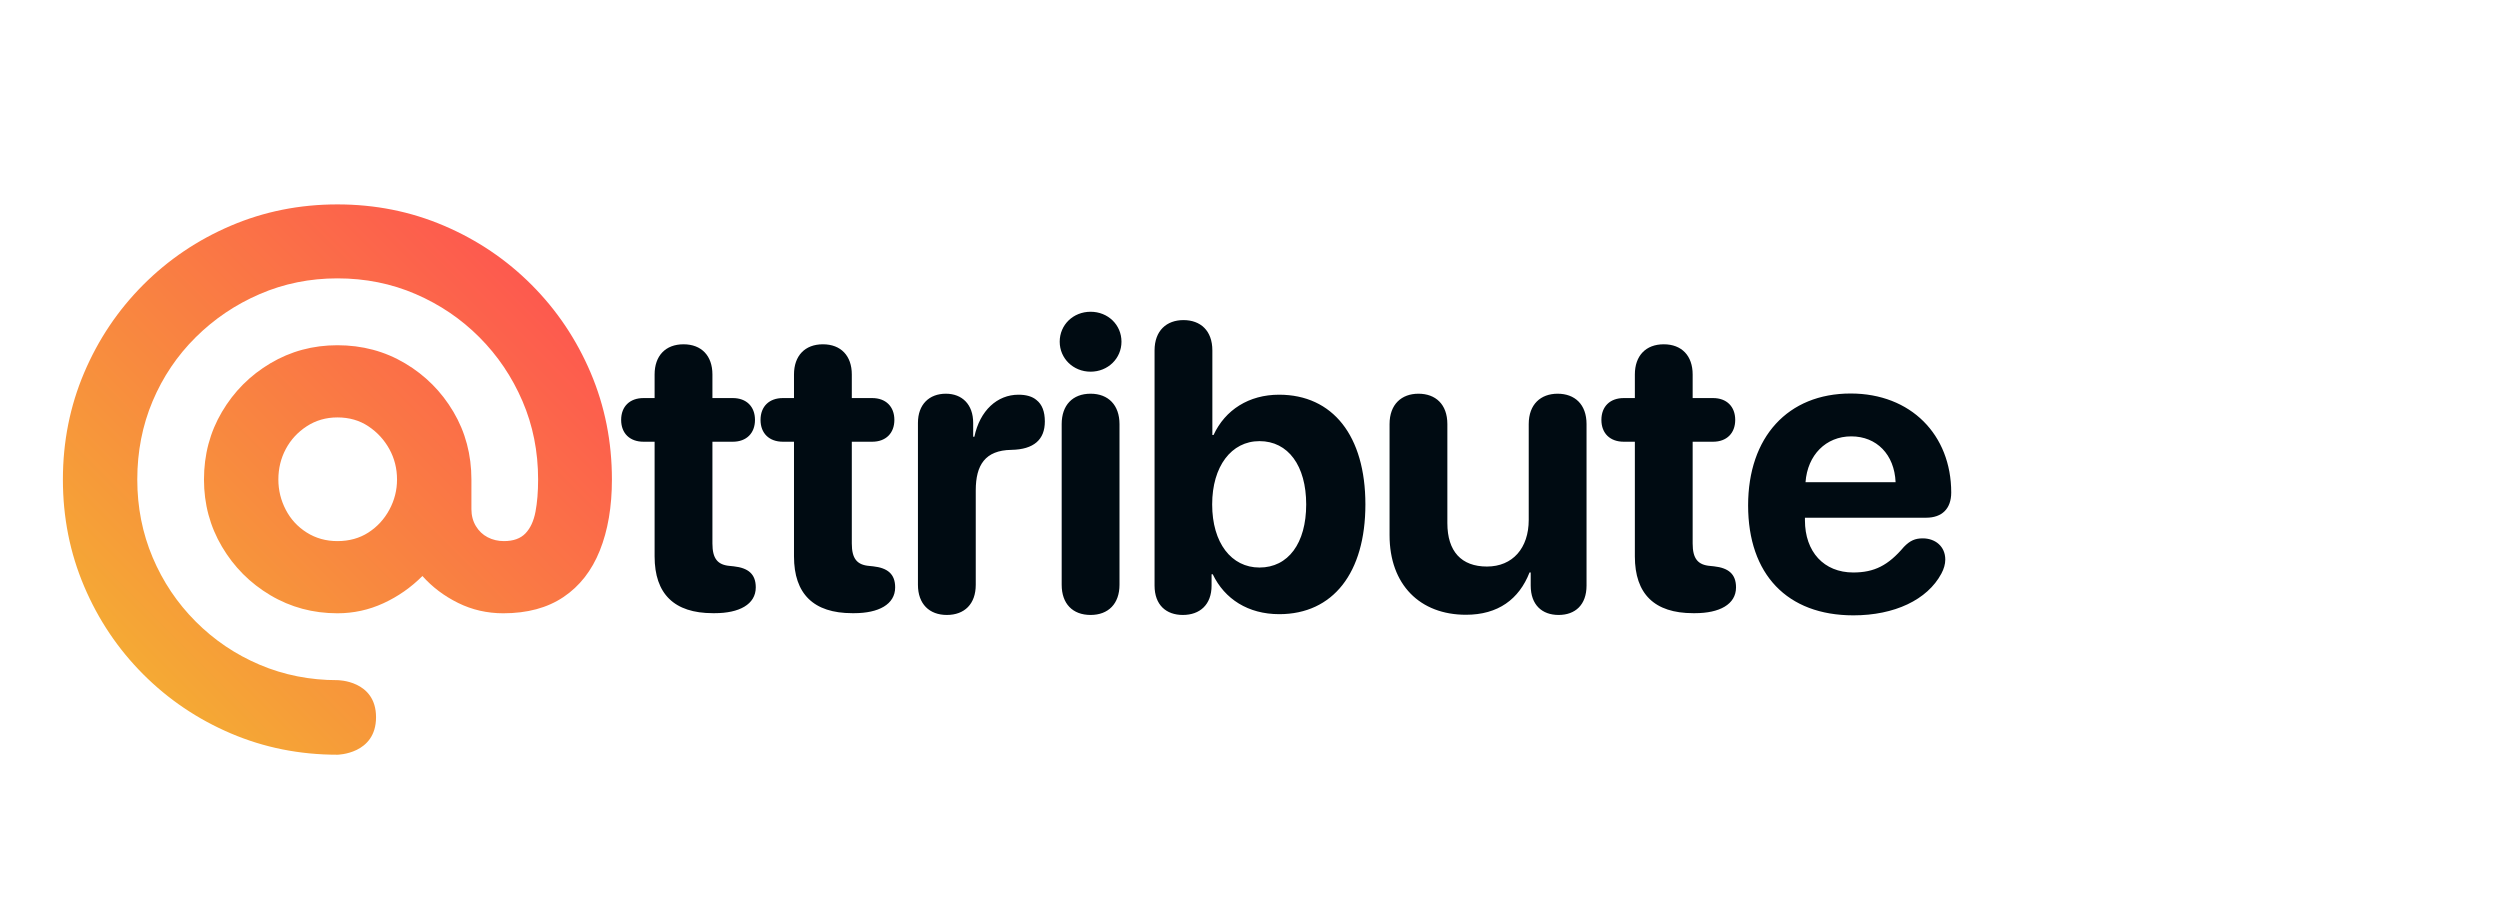
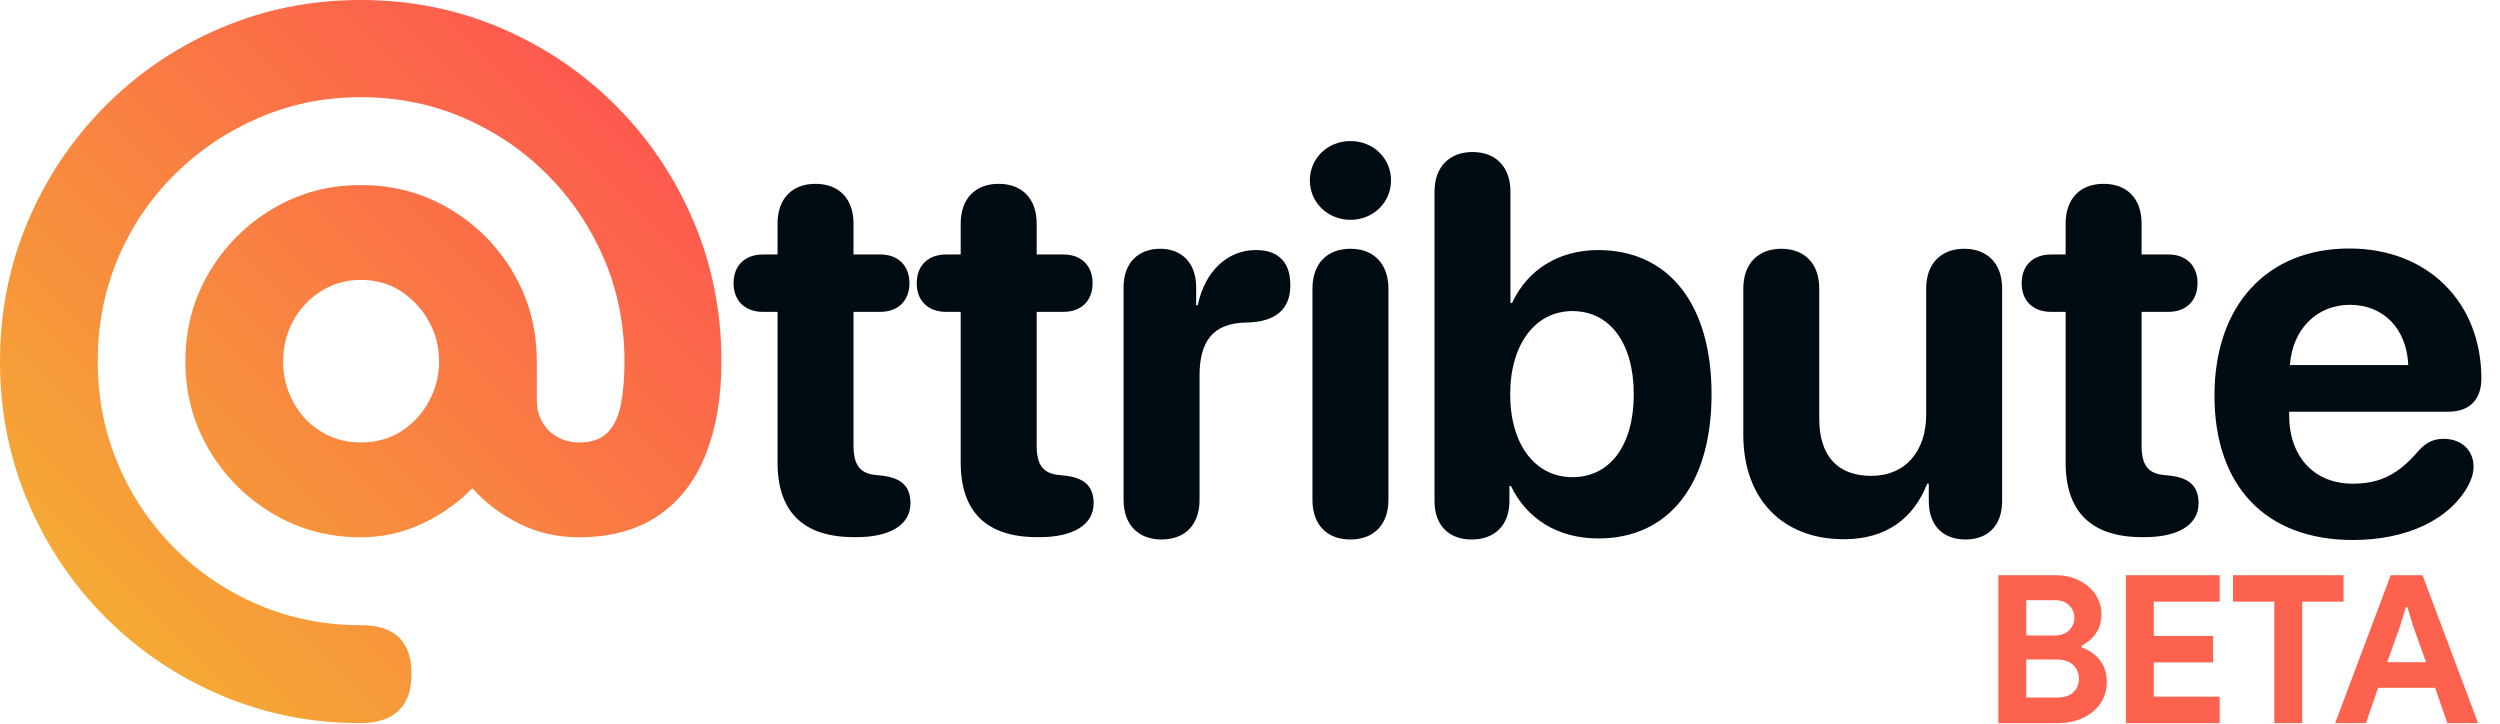
- <svg xmlns="http://www.w3.org/2000/svg" width="159" height="58" viewBox="0 0 159 58" fill="none">
-   <path fill-rule="evenodd" clip-rule="evenodd" d="M21.459 43.258C21.459 43.258 23.916 43.258 23.916 45.615C23.916 47.972 21.459 48 21.459 48C19.056 48 16.797 47.548 14.682 46.645C12.567 45.742 10.708 44.487 9.106 42.882C7.504 41.276 6.253 39.413 5.352 37.293C4.451 35.173 4 32.909 4 30.5C4 28.091 4.451 25.827 5.352 23.707C6.253 21.587 7.504 19.724 9.106 18.118C10.708 16.512 12.567 15.258 14.682 14.355C16.797 13.452 19.056 13 21.459 13C23.862 13 26.121 13.452 28.236 14.355C30.351 15.258 32.21 16.512 33.812 18.118C35.413 19.724 36.665 21.587 37.566 23.707C38.467 25.827 38.918 28.091 38.918 30.5C38.918 32.231 38.661 33.737 38.148 35.016C37.635 36.296 36.865 37.281 35.839 37.97C34.813 38.66 33.536 39.005 32.009 39.005C30.983 39.005 30.026 38.786 29.137 38.347C28.248 37.908 27.491 37.337 26.866 36.634C26.14 37.362 25.314 37.939 24.387 38.366C23.461 38.792 22.485 39.005 21.459 39.005C19.907 39.005 18.486 38.623 17.197 37.858C15.908 37.092 14.882 36.064 14.119 34.772C13.355 33.479 12.973 32.056 12.973 30.5C12.973 28.919 13.355 27.483 14.119 26.191C14.882 24.899 15.908 23.87 17.197 23.105C18.486 22.34 19.907 21.957 21.459 21.957C23.036 21.957 24.469 22.34 25.758 23.105C27.047 23.87 28.073 24.899 28.837 26.191C29.6 27.483 29.982 28.919 29.982 30.5V32.382C29.982 32.783 30.076 33.141 30.263 33.454C30.451 33.768 30.701 34.006 31.014 34.169C31.327 34.332 31.671 34.414 32.047 34.414C32.648 34.414 33.104 34.251 33.417 33.925C33.73 33.599 33.943 33.141 34.056 32.551C34.168 31.962 34.224 31.278 34.224 30.5C34.224 28.719 33.893 27.056 33.23 25.513C32.566 23.97 31.653 22.616 30.489 21.449C29.325 20.282 27.973 19.366 26.434 18.702C24.894 18.037 23.236 17.704 21.459 17.704C19.707 17.704 18.061 18.037 16.522 18.702C14.982 19.366 13.624 20.282 12.448 21.449C11.271 22.616 10.358 23.97 9.707 25.513C9.056 27.056 8.731 28.719 8.731 30.5C8.731 32.256 9.056 33.906 9.707 35.449C10.358 36.992 11.271 38.353 12.448 39.532C13.624 40.712 14.982 41.627 16.522 42.28C18.061 42.932 19.707 43.258 21.459 43.258ZM19.506 33.868C20.082 34.232 20.733 34.414 21.459 34.414C22.21 34.414 22.867 34.232 23.43 33.868C23.993 33.505 24.438 33.022 24.763 32.419C25.088 31.817 25.251 31.177 25.251 30.5C25.251 29.797 25.088 29.151 24.763 28.562C24.438 27.972 23.993 27.489 23.43 27.113C22.867 26.737 22.21 26.548 21.459 26.548C20.733 26.548 20.082 26.737 19.506 27.113C18.931 27.489 18.486 27.972 18.174 28.562C17.861 29.151 17.704 29.797 17.704 30.5C17.704 31.177 17.861 31.817 18.174 32.419C18.486 33.022 18.931 33.505 19.506 33.868Z" fill="url(#paint0_linear)" />
-   <path fill-rule="evenodd" clip-rule="evenodd" d="M69.362 23.639C70.47 23.639 71.326 22.793 71.326 21.733C71.326 20.66 70.47 19.828 69.362 19.828C68.254 19.828 67.397 20.66 67.397 21.733C67.397 22.793 68.254 23.639 69.362 23.639ZM45.461 38.998C47.009 38.998 48.067 38.442 48.067 37.357C48.067 36.499 47.576 36.12 46.669 36.019L46.43 35.994C45.637 35.931 45.31 35.527 45.31 34.568V28.094H46.606C47.475 28.094 48.017 27.551 48.017 26.706C48.017 25.86 47.475 25.317 46.606 25.317H45.31V23.816C45.31 22.629 44.617 21.897 43.471 21.897C42.326 21.897 41.633 22.629 41.633 23.816V25.317H40.928C40.059 25.317 39.505 25.847 39.505 26.706C39.505 27.564 40.059 28.094 40.928 28.094H41.633V35.388C41.633 37.773 42.88 38.998 45.335 38.998H45.461ZM54.326 38.998C55.874 38.998 56.932 38.442 56.932 37.357C56.932 36.499 56.441 36.12 55.535 36.019L55.295 35.994C54.502 35.931 54.175 35.527 54.175 34.568V28.094H55.471C56.34 28.094 56.882 27.551 56.882 26.706C56.882 25.86 56.34 25.317 55.471 25.317H54.175V23.816C54.175 22.629 53.482 21.897 52.337 21.897C51.191 21.897 50.498 22.629 50.498 23.816V25.317H49.793C48.924 25.317 48.37 25.847 48.37 26.706C48.37 27.564 48.924 28.094 49.793 28.094H50.498V35.388C50.498 37.773 51.745 38.998 54.2 38.998H54.326ZM62.058 37.193C62.058 38.417 61.34 39.111 60.219 39.111C59.111 39.111 58.381 38.417 58.381 37.193V26.895C58.381 25.721 59.099 25.04 60.157 25.04C61.189 25.04 61.894 25.721 61.894 26.895V27.778H61.97C62.322 26.1 63.43 25.103 64.777 25.103C65.268 25.103 65.659 25.216 65.923 25.444C66.276 25.721 66.452 26.175 66.452 26.806C66.452 27.387 66.276 27.829 65.923 28.132C65.57 28.434 65.042 28.599 64.324 28.611C62.65 28.636 62.058 29.583 62.058 31.186V37.193ZM71.2 37.193C71.2 38.392 70.495 39.111 69.362 39.111C68.216 39.111 67.523 38.392 67.523 37.193V26.971C67.523 25.772 68.216 25.04 69.362 25.04C70.495 25.04 71.2 25.772 71.2 26.971V37.193ZM75.23 39.111C76.3 39.111 77.056 38.468 77.056 37.243V36.524H77.131C77.887 38.102 79.385 39.061 81.362 39.061C84.774 39.061 86.839 36.436 86.839 32.082C86.839 27.715 84.761 25.103 81.349 25.103C79.435 25.103 77.924 26.062 77.182 27.665H77.106V22.288C77.106 21.026 76.351 20.358 75.268 20.358C74.198 20.358 73.43 21.026 73.43 22.288V37.243C73.43 38.48 74.172 39.111 75.23 39.111ZM77.094 32.082C77.094 34.53 78.315 36.095 80.103 36.095C81.928 36.095 83.074 34.555 83.074 32.082C83.074 29.621 81.928 28.056 80.103 28.056C78.315 28.056 77.094 29.659 77.094 32.082ZM99.128 39.111C100.186 39.111 100.904 38.468 100.904 37.243V26.971C100.904 25.709 100.148 25.04 99.065 25.04C97.995 25.04 97.227 25.709 97.227 26.971V33.066C97.227 34.858 96.207 36.032 94.57 36.032C92.946 36.032 92.052 35.073 92.052 33.268V26.971C92.052 25.709 91.297 25.04 90.214 25.04C89.144 25.04 88.376 25.709 88.376 26.971V34.038C88.376 37.193 90.315 39.099 93.236 39.099C95.276 39.099 96.61 38.114 97.278 36.41H97.353V37.243C97.353 38.468 98.071 39.111 99.128 39.111ZM110.411 37.357C110.411 38.442 109.353 38.998 107.805 38.998H107.679C105.223 38.998 103.977 37.773 103.977 35.388V28.094H103.272C102.403 28.094 101.849 27.564 101.849 26.706C101.849 25.847 102.403 25.317 103.272 25.317H103.977V23.816C103.977 22.629 104.67 21.897 105.815 21.897C106.961 21.897 107.653 22.629 107.653 23.816V25.317H108.95C109.819 25.317 110.36 25.86 110.36 26.706C110.36 27.551 109.819 28.094 108.95 28.094H107.653V34.568C107.653 35.527 107.981 35.931 108.774 35.994L109.013 36.019C109.92 36.12 110.411 36.499 110.411 37.357ZM117.878 39.136C120.485 39.136 122.575 38.152 123.469 36.486C123.632 36.183 123.72 35.88 123.72 35.59C123.72 34.745 123.078 34.24 122.285 34.24C121.807 34.24 121.479 34.379 121.089 34.782C120.094 35.956 119.213 36.41 117.866 36.41C116.002 36.41 114.794 35.098 114.794 33.091V32.927H122.499C123.519 32.927 124.098 32.347 124.098 31.325C124.098 27.652 121.53 25.027 117.702 25.027C113.711 25.027 111.18 27.791 111.18 32.145C111.18 36.524 113.661 39.136 117.878 39.136ZM114.831 30.668H120.56C120.485 28.901 119.351 27.753 117.74 27.753C116.128 27.753 114.957 28.939 114.831 30.668Z" fill="#000B12" />
+ <svg xmlns="http://www.w3.org/2000/svg" width="121px" height="35px" viewBox="0 0 121 35" version="1.1">
  <defs>
-     <linearGradient id="paint0_linear" x1="21.459" y1="65.5" x2="56.459" y2="30.582" gradientUnits="userSpaceOnUse">
-       <stop stop-color="#F3BA2F" />
-       <stop offset="1" stop-color="#FF4954" />
+     <linearGradient x1="0.235%" y1="100%" x2="99.765%" y2="0%" id="linearGradient-1">
+       <stop stop-color="#F3BA2F" offset="0%" />
+       <stop stop-color="#FF4954" offset="100%" />
    </linearGradient>
  </defs>
+   <g id="Attribute.me" stroke="none" stroke-width="1" fill="none" fill-rule="evenodd">
+     <g id="Desktop" transform="translate(-20, -15)" fill-rule="nonzero">
+       <g id="Analytics" transform="translate(-1, 0)">
+         <g id="Logo" transform="translate(17, 2)">
+           <path d="M23.916,45.615 C23.916,44.044 23.097,43.258 21.459,43.258 C19.707,43.258 18.061,42.932 16.522,42.28 C14.982,41.627 13.624,40.711 12.448,39.532 C11.271,38.353 10.358,36.992 9.707,35.449 C9.056,33.906 8.731,32.256 8.731,30.5 C8.731,28.719 9.056,27.056 9.707,25.513 C10.358,23.97 11.271,22.616 12.448,21.449 C13.624,20.282 14.982,19.366 16.522,18.702 C18.061,18.037 19.707,17.704 21.459,17.704 C23.236,17.704 24.894,18.037 26.434,18.702 C27.973,19.366 29.325,20.282 30.489,21.449 C31.653,22.616 32.566,23.97 33.23,25.513 C33.893,27.056 34.225,28.719 34.225,30.5 C34.225,31.278 34.168,31.961 34.056,32.551 C33.943,33.141 33.73,33.599 33.417,33.925 C33.104,34.251 32.648,34.414 32.047,34.414 C31.671,34.414 31.327,34.332 31.014,34.169 C30.701,34.006 30.451,33.768 30.263,33.454 C30.076,33.141 29.982,32.783 29.982,32.382 L29.982,30.5 C29.982,28.919 29.6,27.483 28.837,26.191 C28.073,24.899 27.047,23.87 25.758,23.105 C24.469,22.34 23.036,21.957 21.459,21.957 C19.907,21.957 18.486,22.34 17.197,23.105 C15.908,23.87 14.882,24.899 14.119,26.191 C13.355,27.483 12.973,28.919 12.973,30.5 C12.973,32.056 13.355,33.479 14.119,34.772 C14.882,36.064 15.908,37.092 17.197,37.858 C18.486,38.623 19.907,39.005 21.459,39.005 C22.485,39.005 23.461,38.792 24.387,38.366 C25.314,37.939 26.14,37.362 26.866,36.634 C27.491,37.337 28.248,37.908 29.137,38.347 C30.026,38.786 30.983,39.005 32.009,39.005 C33.536,39.005 34.813,38.66 35.839,37.97 C36.865,37.28 37.635,36.296 38.148,35.016 C38.661,33.737 38.918,32.231 38.918,30.5 C38.918,28.091 38.467,25.827 37.566,23.707 C36.665,21.587 35.413,19.724 33.812,18.118 C32.21,16.513 30.351,15.258 28.236,14.355 C26.121,13.452 23.862,13 21.459,13 C19.056,13 16.797,13.452 14.682,14.355 C12.567,15.258 10.708,16.513 9.106,18.118 C7.504,19.724 6.253,21.587 5.352,23.707 C4.451,25.827 4,28.091 4,30.5 C4,32.909 4.451,35.173 5.352,37.293 C6.253,39.413 7.504,41.276 9.106,42.882 C10.708,44.487 12.567,45.742 14.682,46.645 C16.797,47.548 19.056,48 21.459,48 C23.097,47.981 23.916,47.187 23.916,45.615 Z M21.459,34.414 C20.733,34.414 20.082,34.232 19.506,33.868 C18.931,33.504 18.486,33.022 18.174,32.419 C17.861,31.817 17.704,31.177 17.704,30.5 C17.704,29.797 17.861,29.151 18.174,28.562 C18.486,27.972 18.931,27.489 19.506,27.113 C20.082,26.737 20.733,26.548 21.459,26.548 C22.21,26.548 22.867,26.737 23.43,27.113 C23.993,27.489 24.438,27.972 24.763,28.562 C25.088,29.151 25.251,29.797 25.251,30.5 C25.251,31.177 25.088,31.817 24.763,32.419 C24.438,33.022 23.993,33.504 23.43,33.868 C22.867,34.232 22.21,34.414 21.459,34.414 Z" id="@" fill="url(#linearGradient-1)" />
+           <path d="M45.461,38.998 C47.009,38.998 48.067,38.442 48.067,37.357 C48.067,36.499 47.576,36.12 46.669,36.019 L46.43,35.994 C45.637,35.931 45.31,35.527 45.31,34.568 L45.31,28.094 L46.606,28.094 C47.475,28.094 48.017,27.551 48.017,26.706 C48.017,25.86 47.475,25.317 46.606,25.317 L45.31,25.317 L45.31,23.816 C45.31,22.629 44.617,21.897 43.471,21.897 C42.326,21.897 41.633,22.629 41.633,23.816 L41.633,25.317 L40.928,25.317 C40.059,25.317 39.505,25.847 39.505,26.706 C39.505,27.564 40.059,28.094 40.928,28.094 L41.633,28.094 L41.633,35.388 C41.633,37.773 42.88,38.998 45.335,38.998 L45.461,38.998 Z M54.326,38.998 C55.874,38.998 56.932,38.442 56.932,37.357 C56.932,36.499 56.441,36.12 55.534,36.019 L55.295,35.994 C54.502,35.931 54.175,35.527 54.175,34.568 L54.175,28.094 L55.471,28.094 C56.34,28.094 56.882,27.551 56.882,26.706 C56.882,25.86 56.34,25.317 55.471,25.317 L54.175,25.317 L54.175,23.816 C54.175,22.629 53.482,21.897 52.336,21.897 C51.191,21.897 50.498,22.629 50.498,23.816 L50.498,25.317 L49.793,25.317 C48.924,25.317 48.37,25.847 48.37,26.706 C48.37,27.564 48.924,28.094 49.793,28.094 L50.498,28.094 L50.498,35.388 C50.498,37.773 51.745,38.998 54.2,38.998 L54.326,38.998 Z M60.219,39.111 C61.34,39.111 62.058,38.417 62.058,37.193 L62.058,31.186 C62.058,29.583 62.649,28.636 64.324,28.611 C65.042,28.599 65.57,28.434 65.923,28.132 C66.276,27.829 66.452,27.387 66.452,26.806 C66.452,26.175 66.276,25.721 65.923,25.444 C65.659,25.216 65.268,25.103 64.777,25.103 C63.43,25.103 62.322,26.1 61.97,27.778 L61.894,27.778 L61.894,26.895 C61.894,25.721 61.189,25.04 60.157,25.04 C59.099,25.04 58.381,25.721 58.381,26.895 L58.381,37.193 C58.381,38.417 59.112,39.111 60.219,39.111 Z M69.362,23.639 C70.47,23.639 71.326,22.793 71.326,21.733 C71.326,20.66 70.47,19.828 69.362,19.828 C68.254,19.828 67.397,20.66 67.397,21.733 C67.397,22.793 68.254,23.639 69.362,23.639 Z M69.362,39.111 C70.495,39.111 71.2,38.392 71.2,37.193 L71.2,26.971 C71.2,25.772 70.495,25.04 69.362,25.04 C68.216,25.04 67.523,25.772 67.523,26.971 L67.523,37.193 C67.523,38.392 68.216,39.111 69.362,39.111 Z M75.23,39.111 C76.3,39.111 77.056,38.468 77.056,37.243 L77.056,36.524 L77.131,36.524 C77.887,38.102 79.385,39.061 81.362,39.061 C84.774,39.061 86.839,36.436 86.839,32.082 C86.839,27.715 84.761,25.103 81.349,25.103 C79.435,25.103 77.924,26.062 77.182,27.665 L77.106,27.665 L77.106,22.288 C77.106,21.026 76.351,20.358 75.268,20.358 C74.198,20.358 73.43,21.026 73.43,22.288 L73.43,37.243 C73.43,38.48 74.172,39.111 75.23,39.111 Z M80.103,36.095 C78.315,36.095 77.093,34.53 77.093,32.082 C77.093,29.659 78.315,28.056 80.103,28.056 C81.928,28.056 83.074,29.621 83.074,32.082 C83.074,34.555 81.928,36.095 80.103,36.095 Z M99.128,39.111 C100.186,39.111 100.904,38.468 100.904,37.243 L100.904,26.971 C100.904,25.709 100.148,25.04 99.065,25.04 C97.995,25.04 97.227,25.709 97.227,26.971 L97.227,33.066 C97.227,34.858 96.207,36.032 94.571,36.032 C92.946,36.032 92.052,35.073 92.052,33.268 L92.052,26.971 C92.052,25.709 91.297,25.04 90.214,25.04 C89.144,25.04 88.376,25.709 88.376,26.971 L88.376,34.038 C88.376,37.193 90.315,39.099 93.236,39.099 C95.276,39.099 96.61,38.114 97.277,36.41 L97.353,36.41 L97.353,37.243 C97.353,38.468 98.071,39.111 99.128,39.111 Z M107.805,38.998 C109.353,38.998 110.411,38.442 110.411,37.357 C110.411,36.499 109.92,36.12 109.013,36.019 L108.774,35.994 C107.981,35.931 107.653,35.527 107.653,34.568 L107.653,28.094 L108.95,28.094 C109.819,28.094 110.36,27.551 110.36,26.706 C110.36,25.86 109.819,25.317 108.95,25.317 L107.653,25.317 L107.653,23.816 C107.653,22.629 106.961,21.897 105.815,21.897 C104.669,21.897 103.977,22.629 103.977,23.816 L103.977,25.317 L103.272,25.317 C102.403,25.317 101.849,25.847 101.849,26.706 C101.849,27.564 102.403,28.094 103.272,28.094 L103.977,28.094 L103.977,35.388 C103.977,37.773 105.223,38.998 107.679,38.998 L107.805,38.998 Z M117.878,39.136 C120.485,39.136 122.575,38.152 123.469,36.486 C123.632,36.183 123.72,35.88 123.72,35.59 C123.72,34.745 123.078,34.24 122.285,34.24 C121.807,34.24 121.479,34.379 121.089,34.782 C120.094,35.956 119.213,36.41 117.866,36.41 C116.002,36.41 114.794,35.098 114.794,33.091 L114.794,32.927 L122.499,32.927 C123.519,32.927 124.098,32.347 124.098,31.325 C124.098,27.652 121.53,25.027 117.702,25.027 C113.711,25.027 111.18,27.791 111.18,32.145 C111.18,36.524 113.66,39.136 117.878,39.136 Z M120.56,30.668 L114.831,30.668 C114.957,28.939 116.128,27.753 117.74,27.753 C119.351,27.753 120.485,28.901 120.56,30.668 Z" id="ttribute" fill="#000B12" />
+           <path d="M103.62,48 C103.947,48 104.252,47.953 104.535,47.86 C104.818,47.767 105.067,47.633 105.28,47.46 C105.493,47.287 105.662,47.078 105.785,46.835 C105.908,46.592 105.97,46.317 105.97,46.01 C105.97,45.59 105.858,45.238 105.635,44.955 C105.412,44.672 105.117,44.463 104.75,44.33 L104.75,44.33 L104.75,44.25 C105.023,44.117 105.252,43.922 105.435,43.665 C105.618,43.408 105.71,43.09 105.71,42.71 C105.71,42.45 105.653,42.207 105.54,41.98 C105.427,41.753 105.272,41.555 105.075,41.385 C104.878,41.215 104.647,41.082 104.38,40.985 C104.113,40.888 103.827,40.84 103.52,40.84 L103.52,40.84 L100.72,40.84 L100.72,48 L103.62,48 Z M103.42,43.76 L102.07,43.76 L102.07,42.05 L103.46,42.05 C103.753,42.05 103.983,42.133 104.15,42.3 C104.317,42.467 104.4,42.667 104.4,42.9 C104.4,43.133 104.315,43.335 104.145,43.505 C103.975,43.675 103.733,43.76 103.42,43.76 L103.42,43.76 Z M103.57,46.76 L102.07,46.76 L102.07,44.92 L103.53,44.92 C103.89,44.92 104.162,45.008 104.345,45.185 C104.528,45.362 104.62,45.583 104.62,45.85 C104.62,46.117 104.53,46.335 104.35,46.505 C104.17,46.675 103.91,46.76 103.57,46.76 L103.57,46.76 Z M111.433,48 L111.433,46.72 L108.243,46.72 L108.243,45.06 L111.113,45.06 L111.113,43.78 L108.243,43.78 L108.243,42.12 L111.433,42.12 L111.433,40.84 L106.893,40.84 L106.893,48 L111.433,48 Z M115.427,48 L115.427,42.12 L117.427,42.12 L117.427,40.84 L112.077,40.84 L112.077,42.12 L114.077,42.12 L114.077,48 L115.427,48 Z M118.51,48 L119.1,46.29 L121.86,46.29 L122.45,48 L123.94,48 L121.25,40.84 L119.71,40.84 L117.02,48 L118.51,48 Z M121.42,45.05 L119.54,45.05 L120.18,43.26 L120.44,42.39 L120.52,42.39 L120.78,43.26 L121.42,45.05 Z" id="BETA" fill="#FD624F" />
+         </g>
+       </g>
+     </g>
+   </g>
</svg>
